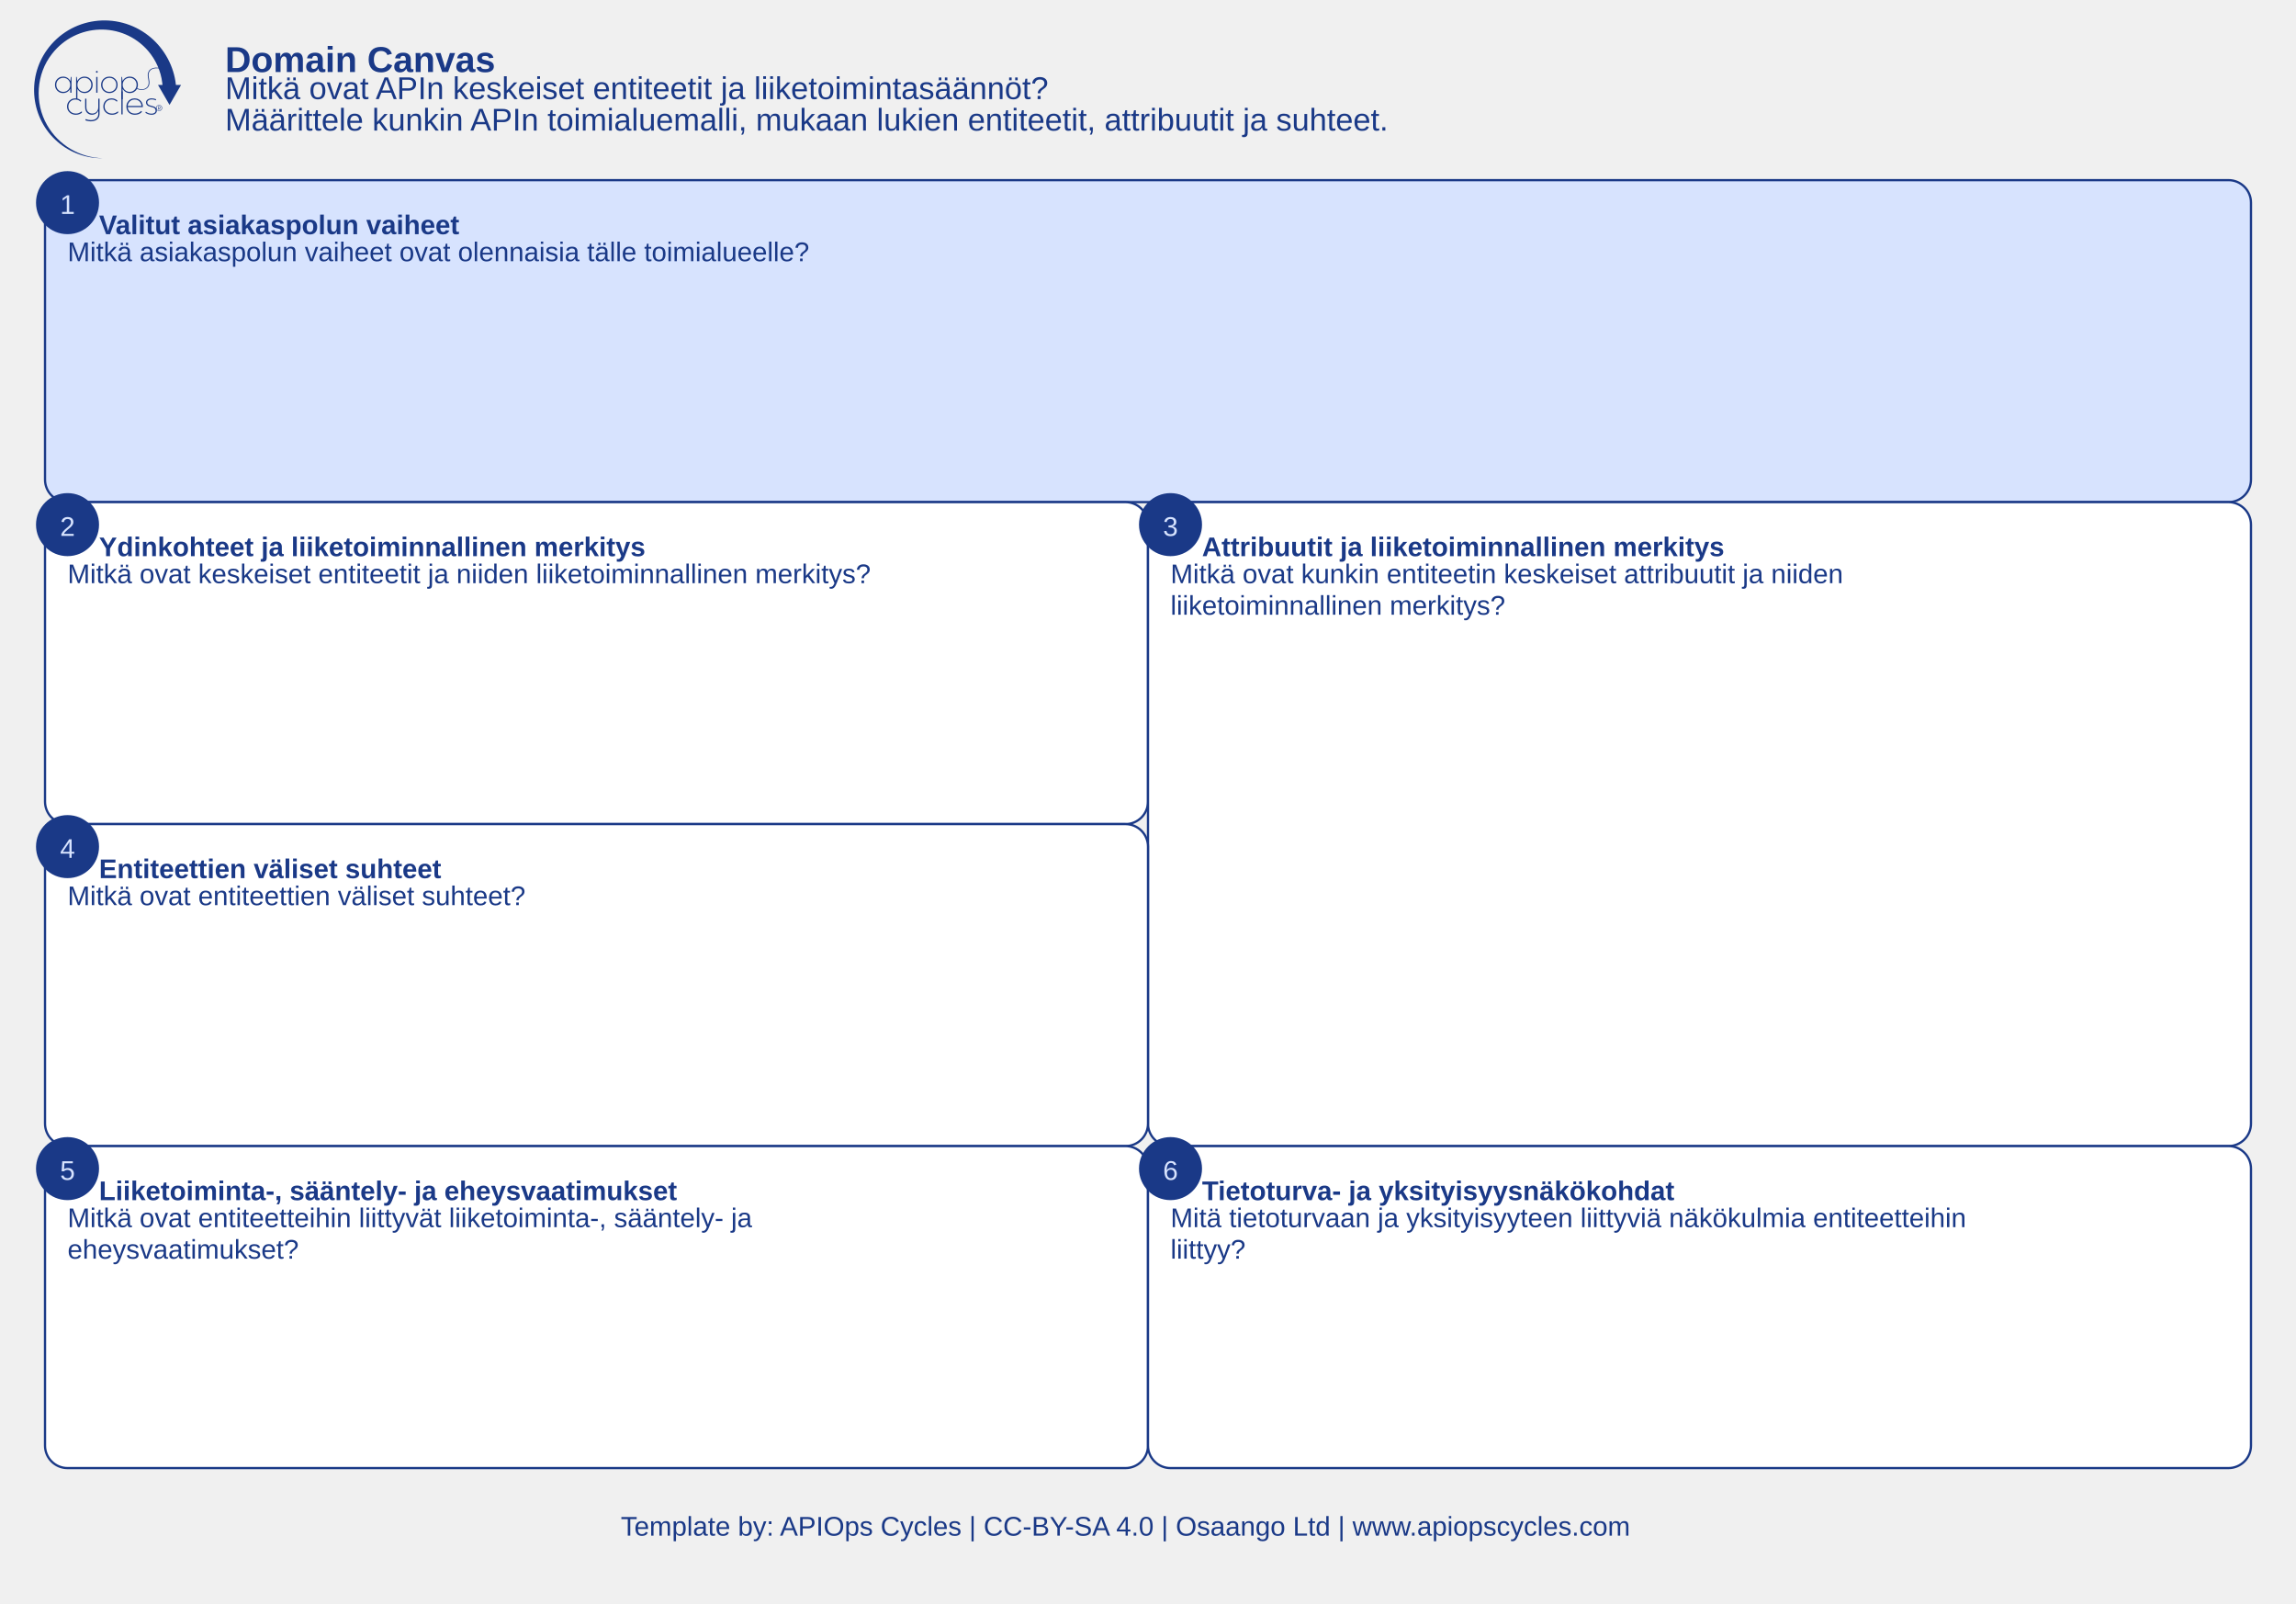
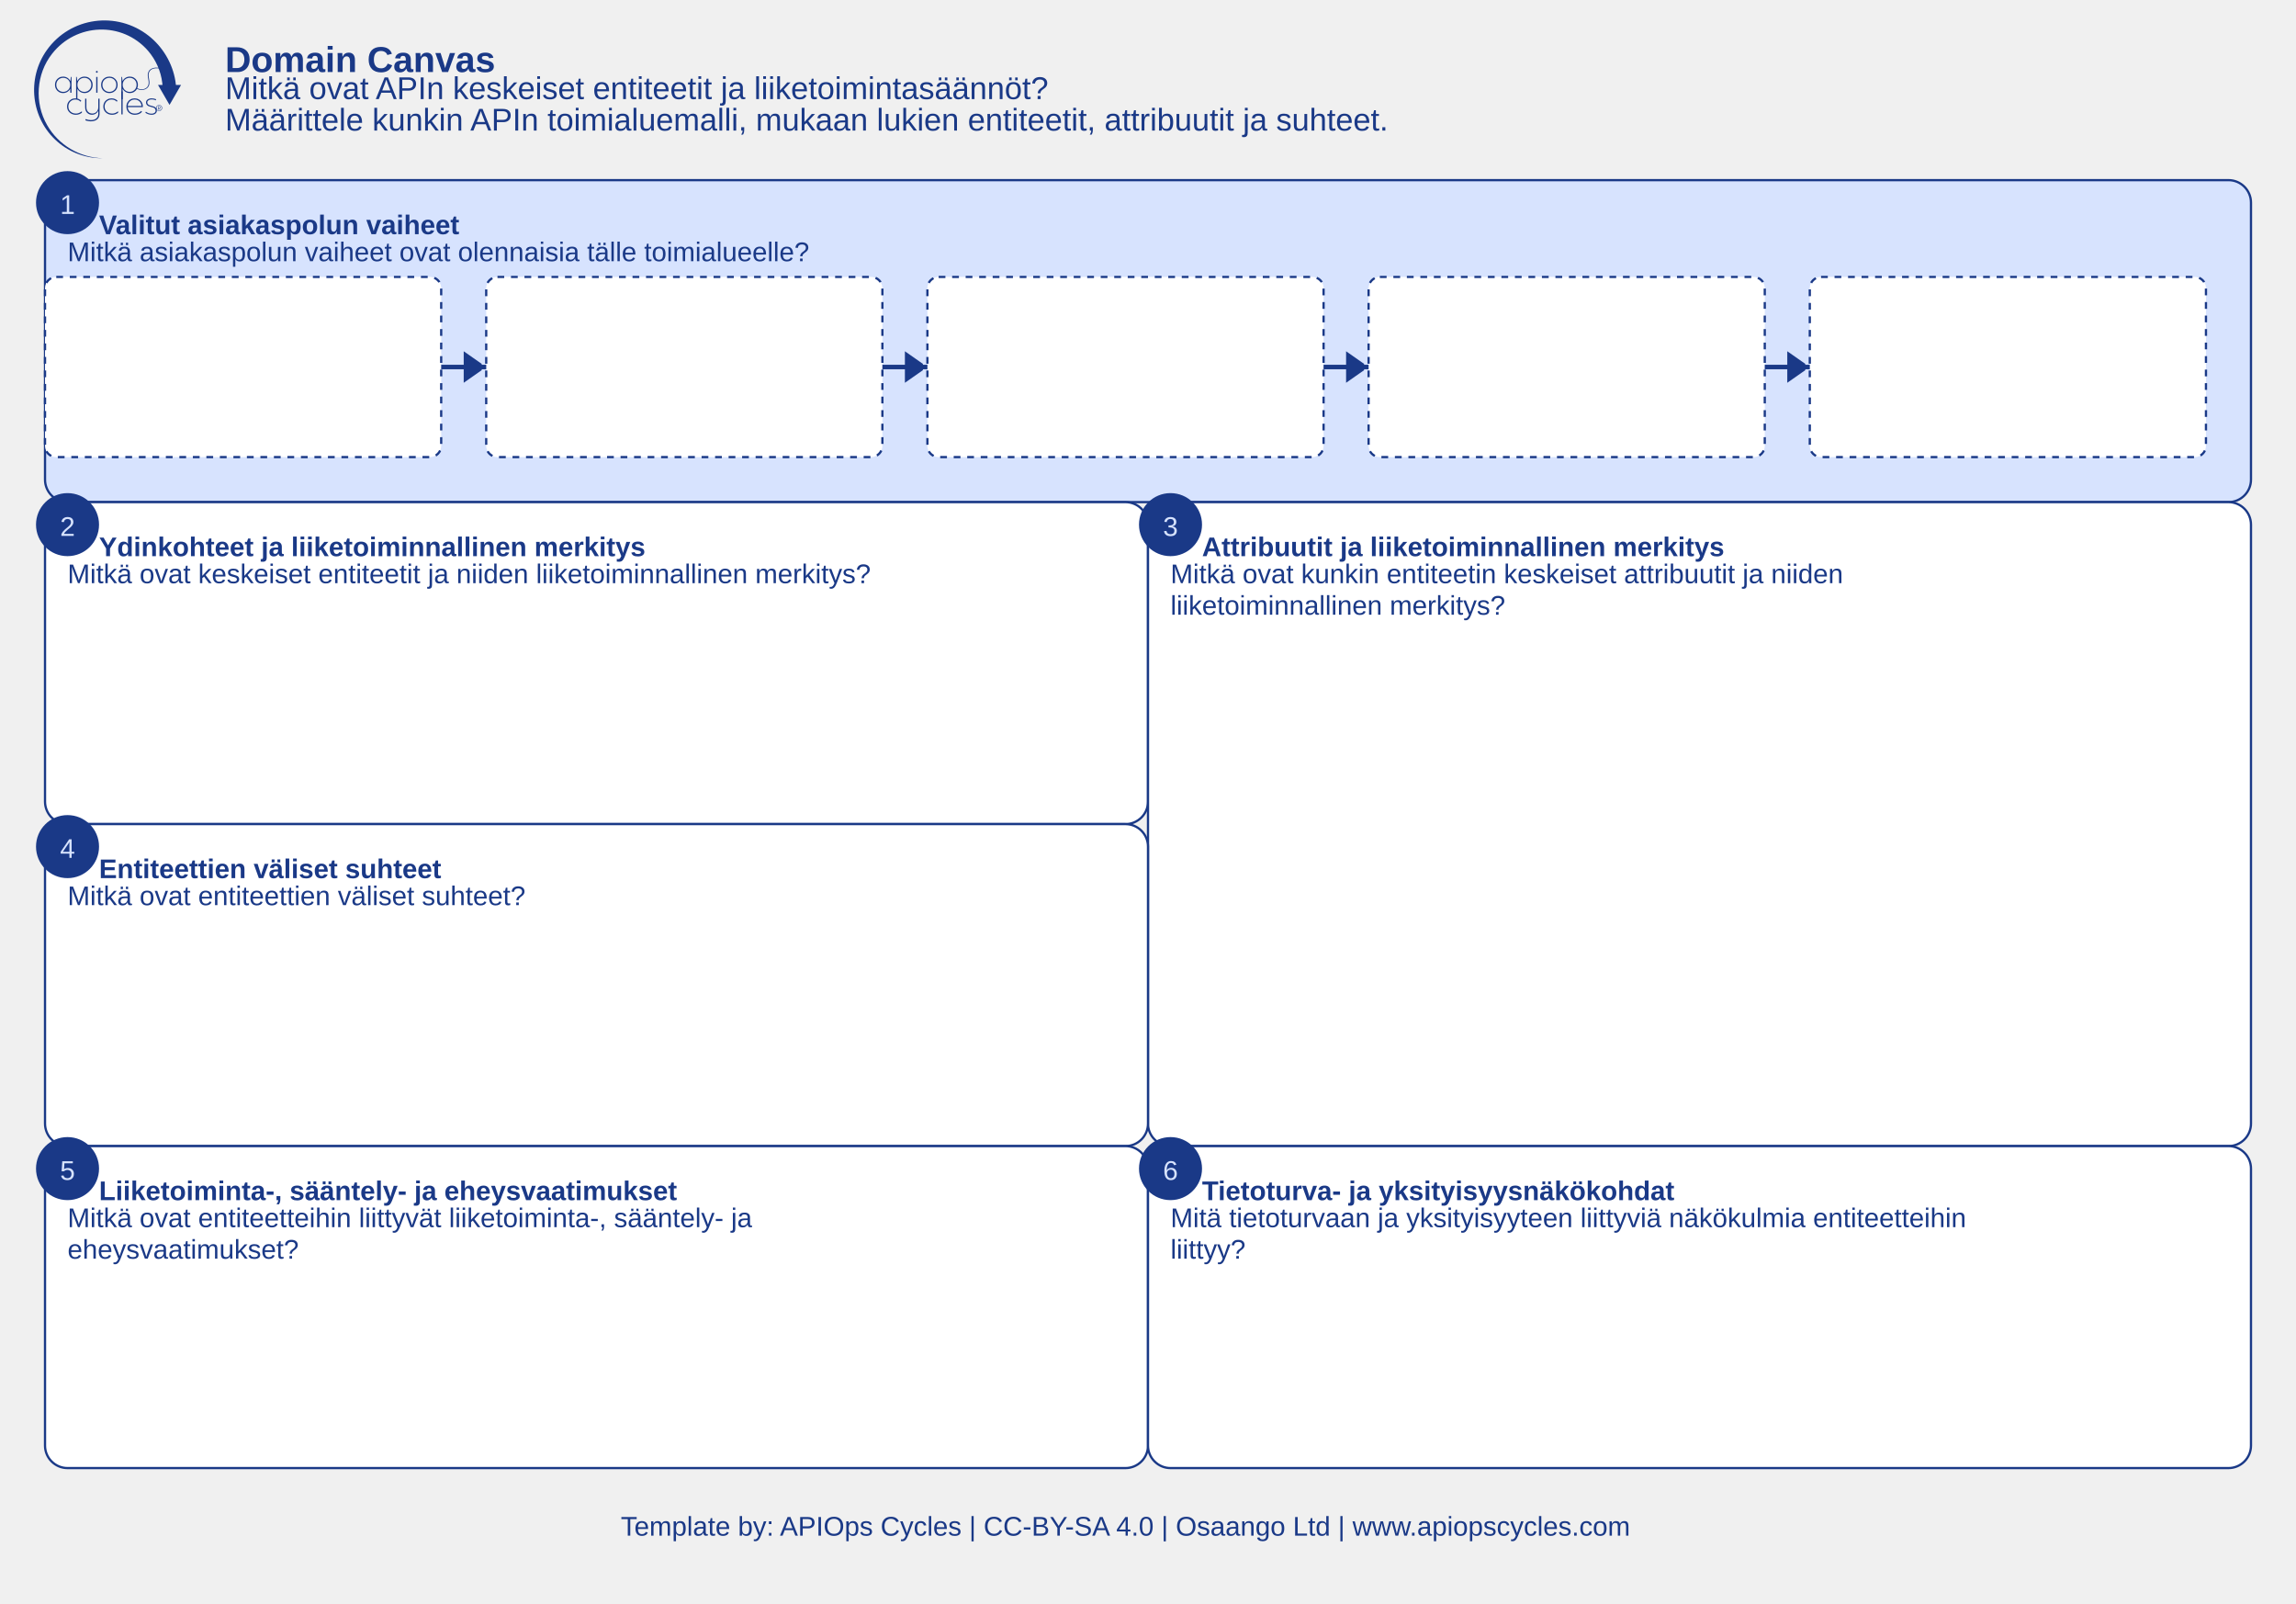
<svg xmlns="http://www.w3.org/2000/svg" width="1020" height="712" font-family="Arial, sans-serif" font-size="12" style="background-color: #f8fafc">
  <defs>
    <filter id="shadow">
      <feDropShadow dx="3" dy="3" stdDeviation="2" flood-color="rgba(0, 0, 0, 0.2)" />
    </filter>
  </defs>
  <g transform="translate(10, 5) scale(0.1,0.1)">
    <svg width="756" zoomAndPan="magnify" viewBox="0 0 567 567" height="756" preserveAspectRatio="xMidYMid meet" version="1.0" id="svg47">
      <defs id="defs5">
        <g id="g1" />
        <clipPath id="ecfbc6fc50">
          <path d="M 0.5 0 L 566.5 0 L 566.5 566 L 0.5 566 Z M 0.5 0 " clip-rule="nonzero" id="path1" />
        </clipPath>
        <clipPath id="4ee1efe14e">
          <path d="M 38 30 L 528.191 30 L 528.191 490 L 38 490 Z M 38 30 " clip-rule="nonzero" id="path2" />
        </clipPath>
        <clipPath id="631ef147b9">
          <path d="M 380 187 L 464 187 L 464 283 L 380 283 Z M 380 187 " clip-rule="nonzero" id="path3" />
        </clipPath>
        <clipPath id="dc9e064c61">
          <path d="M 463.609 187.988 L 458.23 287.418 L 379.734 283.168 L 385.113 183.742 Z M 463.609 187.988 " clip-rule="nonzero" id="path4" />
        </clipPath>
        <clipPath id="06f743e2a4">
          <path d="M 379.477 282.957 L 384.855 183.527 L 463.352 187.773 L 457.973 287.203 Z M 379.477 282.957 " clip-rule="nonzero" id="path5" />
        </clipPath>
      </defs>
      <g clip-path="url(#4ee1efe14e)" id="g8" style="fill:#1a3987;fill-opacity:1">
        <path fill="#ffffff" d="M 116.617 434.637 C 158.09 470.828 212.988 490.789 267.996 489.473 C 191.457 488.059 119.762 445.711 81.969 379.109 C 39.125 305.152 45.559 208.793 98.371 141.828 C 178.516 39.051 332.074 32.734 418.133 131.543 C 443.988 161.492 460.848 199.008 465.605 238.27 C 465.902 240.664 466.145 243.062 466.34 245.465 L 451.488 245.465 L 489.855 311.918 L 528.223 245.465 L 511.156 245.465 C 510.668 240.906 510.059 236.363 509.301 231.844 C 499.641 173.074 467.293 118.582 420.492 81.809 C 314.559 -1.688 159.801 18.852 81.219 129.086 C 13.043 224.371 27.914 357.969 116.617 434.637 " fill-opacity="1" fill-rule="nonzero" id="path8" style="fill:#1a3987;fill-opacity:1" />
      </g>
      <g fill="#ffffff" fill-opacity="1" id="g11" style="fill:#1a3987;fill-opacity:1">
        <g transform="translate(143.5886, 343.5815)" id="g10" style="fill:#1a3987;fill-opacity:1">
          <g id="g9" style="fill:#1a3987;fill-opacity:1">
            <path d="M 34.234 1.172 C 28.742 1.172 23.773 0.016 19.328 -2.297 C 14.879 -4.617 11.363 -7.844 8.781 -11.969 C 6.195 -16.094 4.906 -20.832 4.906 -26.188 C 4.906 -31.551 6.129 -36.273 8.578 -40.359 C 11.035 -44.453 14.32 -47.66 18.438 -49.984 C 22.562 -52.305 27.176 -53.469 32.281 -53.469 C 36.207 -53.469 39.938 -52.781 43.469 -51.406 C 47 -50.031 49.973 -47.938 52.391 -45.125 L 49.547 -42.391 C 47.516 -44.672 45.039 -46.43 42.125 -47.672 C 39.219 -48.922 35.938 -49.547 32.281 -49.547 C 28.031 -49.547 24.141 -48.562 20.609 -46.594 C 17.078 -44.633 14.281 -41.906 12.219 -38.406 C 10.156 -34.906 9.125 -30.832 9.125 -26.188 C 9.125 -21.613 10.234 -17.562 12.453 -14.031 C 14.68 -10.5 17.691 -7.734 21.484 -5.734 C 25.273 -3.742 29.523 -2.75 34.234 -2.75 C 38.098 -2.75 41.629 -3.453 44.828 -4.859 C 48.035 -6.266 51.176 -8.113 54.25 -10.406 L 54.25 -5.594 C 51.438 -3.438 48.363 -1.77 45.031 -0.594 C 41.695 0.582 38.098 1.172 34.234 1.172 Z M 34.234 1.172 " id="path9" style="fill:#1a3987;fill-opacity:1" />
          </g>
        </g>
      </g>
      <g fill="#ffffff" fill-opacity="1" id="g14" style="fill:#1a3987;fill-opacity:1">
        <g transform="translate(200.9774, 343.5815)" id="g13" style="fill:#1a3987;fill-opacity:1">
          <g id="g12" style="fill:#1a3987;fill-opacity:1">
            <path d="M 26.688 23.156 C 24.988 23.156 23.039 22.988 20.844 22.656 C 18.656 22.332 16.461 21.91 14.266 21.391 C 12.078 20.867 10.102 20.312 8.344 19.719 L 9.422 15.594 C 11.973 16.582 14.848 17.398 18.047 18.047 C 21.254 18.703 24.164 19.031 26.781 19.031 C 31.289 19.031 35.41 18.312 39.141 16.875 C 42.867 15.438 45.859 13.113 48.109 9.906 C 50.367 6.707 51.5 2.52 51.5 -2.656 L 51.5 -11.281 L 51.016 -11.281 C 49.055 -7.488 46.273 -4.461 42.672 -2.203 C 39.078 0.047 35.086 1.172 30.703 1.172 C 26.191 1.172 22.203 0.16 18.734 -1.859 C 15.273 -3.891 12.562 -6.77 10.594 -10.5 C 8.633 -14.227 7.656 -18.645 7.656 -23.75 L 7.656 -52.391 L 11.875 -52.391 L 11.875 -23.844 C 11.875 -19.52 12.723 -15.789 14.422 -12.656 C 16.117 -9.52 18.473 -7.098 21.484 -5.391 C 24.492 -3.691 27.895 -2.844 31.688 -2.844 C 35.352 -2.844 38.688 -3.738 41.688 -5.531 C 44.695 -7.332 47.082 -9.801 48.844 -12.938 C 50.613 -16.082 51.5 -19.719 51.5 -23.844 L 51.5 -52.391 L 55.719 -52.391 L 55.719 -2.656 C 55.719 3.301 54.395 8.191 51.75 12.016 C 49.102 15.848 45.586 18.66 41.203 20.453 C 36.816 22.254 31.977 23.156 26.688 23.156 Z M 26.688 23.156 " id="path11" style="fill:#1a3987;fill-opacity:1" />
          </g>
        </g>
      </g>
      <g fill="#ffffff" fill-opacity="1" id="g17" style="fill:#1a3987;fill-opacity:1">
        <g transform="translate(264.3502, 343.5815)" id="g16" style="fill:#1a3987;fill-opacity:1">
          <g id="g15" style="fill:#1a3987;fill-opacity:1">
            <path d="M 34.234 1.172 C 28.742 1.172 23.773 0.016 19.328 -2.297 C 14.879 -4.617 11.363 -7.844 8.781 -11.969 C 6.195 -16.094 4.906 -20.832 4.906 -26.188 C 4.906 -31.551 6.129 -36.273 8.578 -40.359 C 11.035 -44.453 14.32 -47.66 18.438 -49.984 C 22.562 -52.305 27.176 -53.469 32.281 -53.469 C 36.207 -53.469 39.938 -52.781 43.469 -51.406 C 47 -50.031 49.973 -47.938 52.391 -45.125 L 49.547 -42.391 C 47.516 -44.672 45.039 -46.43 42.125 -47.672 C 39.219 -48.922 35.938 -49.547 32.281 -49.547 C 28.031 -49.547 24.141 -48.562 20.609 -46.594 C 17.078 -44.633 14.281 -41.906 12.219 -38.406 C 10.156 -34.906 9.125 -30.832 9.125 -26.188 C 9.125 -21.613 10.234 -17.562 12.453 -14.031 C 14.68 -10.5 17.691 -7.734 21.484 -5.734 C 25.273 -3.742 29.523 -2.75 34.234 -2.75 C 38.098 -2.75 41.629 -3.453 44.828 -4.859 C 48.035 -6.266 51.176 -8.113 54.25 -10.406 L 54.25 -5.594 C 51.438 -3.438 48.363 -1.77 45.031 -0.594 C 41.695 0.582 38.098 1.172 34.234 1.172 Z M 34.234 1.172 " id="path14" style="fill:#1a3987;fill-opacity:1" />
          </g>
        </g>
      </g>
      <g fill="#ffffff" fill-opacity="1" id="g20" style="fill:#1a3987;fill-opacity:1">
        <g transform="translate(321.739, 343.5815)" id="g19" style="fill:#1a3987;fill-opacity:1">
          <g id="g18" style="fill:#1a3987;fill-opacity:1">
            <path d="M 7.656 0 L 7.656 -76.422 L 11.875 -76.422 L 11.875 0 Z M 7.656 0 " id="path17" style="fill:#1a3987;fill-opacity:1" />
          </g>
        </g>
      </g>
      <g fill="#ffffff" fill-opacity="1" id="g23" style="fill:#1a3987;fill-opacity:1">
        <g transform="translate(341.261, 343.5815)" id="g22" style="fill:#1a3987;fill-opacity:1">
          <g id="g21" style="fill:#1a3987;fill-opacity:1">
            <path d="M 33.266 1.172 C 27.566 1.172 22.594 0.016 18.344 -2.297 C 14.094 -4.617 10.789 -7.844 8.438 -11.969 C 6.082 -16.094 4.906 -20.832 4.906 -26.188 C 4.906 -31.551 6.129 -36.273 8.578 -40.359 C 11.035 -44.453 14.32 -47.66 18.438 -49.984 C 22.562 -52.305 27.176 -53.469 32.281 -53.469 C 37.383 -53.469 42.008 -52.305 46.156 -49.984 C 50.312 -47.66 53.598 -44.453 56.016 -40.359 C 58.441 -36.273 59.656 -31.551 59.656 -26.188 L 59.656 -24.328 L 9.219 -24.328 C 9.477 -20.078 10.641 -16.316 12.703 -13.047 C 14.766 -9.773 17.547 -7.238 21.047 -5.438 C 24.547 -3.645 28.617 -2.75 33.266 -2.75 C 37.316 -2.75 41.172 -3.5 44.828 -5 C 48.492 -6.508 51.602 -8.766 54.156 -11.766 L 56.906 -8.531 C 53.895 -5.133 50.328 -2.664 46.203 -1.125 C 42.086 0.406 37.773 1.172 33.266 1.172 Z M 9.219 -28.156 L 55.328 -28.156 C 55.066 -32.406 53.875 -36.133 51.75 -39.344 C 49.625 -42.551 46.875 -45.051 43.5 -46.844 C 40.133 -48.645 36.395 -49.547 32.281 -49.547 C 28.219 -49.547 24.504 -48.645 21.141 -46.844 C 17.773 -45.051 15.031 -42.551 12.906 -39.344 C 10.781 -36.133 9.551 -32.406 9.219 -28.156 Z M 9.219 -28.156 " id="path20" style="fill:#1a3987;fill-opacity:1" />
          </g>
        </g>
      </g>
      <g fill="#ffffff" fill-opacity="1" id="g26" style="fill:#1a3987;fill-opacity:1">
        <g transform="translate(405.8111, 343.5815)" id="g25" style="fill:#1a3987;fill-opacity:1">
          <g id="g24" style="fill:#1a3987;fill-opacity:1">
            <path d="M 24.328 1.172 C 20.211 1.172 16.367 0.52 12.797 -0.781 C 9.234 -2.094 6.145 -3.695 3.531 -5.594 L 5.203 -9.031 C 7.492 -7.195 10.27 -5.641 13.531 -4.359 C 16.801 -3.086 20.336 -2.453 24.141 -2.453 C 28.316 -2.453 31.613 -3.383 34.031 -5.25 C 36.457 -7.113 37.672 -9.516 37.672 -12.453 C 37.672 -15.535 36.656 -18.07 34.625 -20.062 C 32.602 -22.062 28.711 -23.648 22.953 -24.828 C 16.68 -26.129 12.234 -28.07 9.609 -30.656 C 6.992 -33.238 5.688 -36.426 5.688 -40.219 C 5.688 -42.645 6.453 -44.852 7.984 -46.844 C 9.523 -48.844 11.672 -50.445 14.422 -51.656 C 17.172 -52.863 20.375 -53.469 24.031 -53.469 C 27.102 -53.469 29.832 -53.207 32.219 -52.688 C 34.613 -52.164 36.859 -51.508 38.953 -50.719 L 38.953 -46.797 C 36.984 -47.648 34.77 -48.367 32.312 -48.953 C 29.863 -49.547 27.07 -49.844 23.938 -49.844 C 19.75 -49.844 16.363 -48.895 13.781 -47 C 11.195 -45.102 9.906 -42.844 9.906 -40.219 C 9.906 -38.457 10.312 -36.836 11.125 -35.359 C 11.945 -33.891 13.406 -32.582 15.5 -31.438 C 17.594 -30.301 20.602 -29.305 24.531 -28.453 C 30.938 -27.078 35.43 -25.098 38.016 -22.516 C 40.598 -19.93 41.891 -16.613 41.891 -12.562 C 41.891 -8.633 40.301 -5.363 37.125 -2.75 C 33.957 -0.133 29.691 1.172 24.328 1.172 Z M 24.328 1.172 " id="path23" style="fill:#1a3987;fill-opacity:1" />
          </g>
        </g>
      </g>
      <g fill="#ffffff" fill-opacity="1" id="g29" style="fill:#1a3987;fill-opacity:1">
        <g transform="translate(103.1736,271.3029)" id="g28" style="fill:#1a3987;fill-opacity:1">
          <g id="g27" style="fill:#1a3987;fill-opacity:1">
            <path d="m 31.969,1.188 c -4.98,0 -9.508,-1.164 -13.578,-3.484 -4.062,-2.332 -7.293,-5.566 -9.688,-9.703 -2.398,-4.133 -3.594,-8.891 -3.594,-14.266 0,-5.375 1.195,-10.109 3.594,-14.203 2.395,-4.102 5.625,-7.316 9.688,-9.641 4.07,-2.332 8.598,-3.5 13.578,-3.5 5.188,0 9.875,1.262 14.062,3.781 4.195,2.523 7.414,5.98 9.656,10.375 h 0.578 L 57.844,-52.531 h 2.266 V 0 H 55.875 V -12.297 H 55.281 C 52.988,-8.098 49.789,-4.801 45.688,-2.406 41.594,-0.008 37.02,1.188 31.969,1.188 Z M 32.562,-2.75 c 4.332,0 8.25,-1 11.75,-3 3.508,-2 6.297,-4.77 8.359,-8.312 2.07,-3.539 3.109,-7.609 3.109,-12.203 0,-4.656 -1.039,-8.738 -3.109,-12.25 -2.062,-3.508 -4.852,-6.242 -8.359,-8.203 -3.5,-1.969 -7.418,-2.953 -11.75,-2.953 -4.262,0 -8.148,0.984 -11.656,2.953 -3.512,1.961 -6.32,4.695 -8.422,8.203 -2.094,3.512 -3.141,7.594 -3.141,12.25 0,4.594 1.031,8.664 3.094,12.203 2.07,3.543 4.879,6.312 8.422,8.312 3.539,2 7.441,3 11.703,3 z m 0,0" id="path26" style="fill:#1a3987;fill-opacity:1" />
          </g>
        </g>
      </g>
      <g fill="#ffffff" fill-opacity="1" id="g32" style="fill:#1a3987;fill-opacity:1">
        <g transform="translate(170.9521,271.3029)" id="g31" style="fill:#1a3987;fill-opacity:1">
          <g id="g30" style="fill:#1a3987;fill-opacity:1">
            <path d="M 7.672,21.734 V -52.531 H 9.938 l 1.578,13.078 H 12 c 2.289,-4.395 5.535,-7.852 9.734,-10.375 4.195,-2.52 8.891,-3.781 14.078,-3.781 4.977,0 9.5,1.168 13.562,3.5 4.07,2.324 7.305,5.539 9.703,9.641 2.395,4.094 3.594,8.828 3.594,14.203 0,5.375 -1.199,10.133 -3.594,14.266 C 56.68,-7.863 53.445,-4.629 49.375,-2.297 45.312,0.023 40.789,1.188 35.812,1.188 30.82,1.188 26.258,-0.008 22.125,-2.406 18,-4.801 14.789,-8.066 12.5,-12.203 h -0.594 v 33.938 z M 35.219,-2.75 c 4.258,0 8.145,-1 11.656,-3 3.508,-2 6.297,-4.77 8.359,-8.312 2.07,-3.539 3.109,-7.609 3.109,-12.203 0,-4.656 -1.039,-8.738 -3.109,-12.25 -2.062,-3.508 -4.852,-6.242 -8.359,-8.203 -3.512,-1.969 -7.398,-2.953 -11.656,-2.953 -4.262,0 -8.164,0.984 -11.703,2.953 -3.543,1.961 -6.352,4.695 -8.422,8.203 -2.062,3.512 -3.094,7.594 -3.094,12.25 0,4.594 1.031,8.664 3.094,12.203 2.07,3.543 4.879,6.312 8.422,8.312 3.539,2 7.441,3 11.703,3 z m 0,0" id="path29" style="fill:#1a3987;fill-opacity:1" />
          </g>
        </g>
      </g>
      <g fill="#ffffff" fill-opacity="1" id="g35" style="fill:#1a3987;fill-opacity:1">
        <g transform="translate(238.2387, 271.3029)" id="g34" style="fill:#1a3987;fill-opacity:1">
          <g id="g33" style="fill:#1a3987;fill-opacity:1">
            <path d="M 9.438 -66.406 C 8.594 -66.406 7.859 -66.711 7.234 -67.328 C 6.609 -67.953 6.297 -68.691 6.297 -69.547 C 6.297 -70.398 6.609 -71.117 7.234 -71.703 C 7.859 -72.297 8.594 -72.594 9.438 -72.594 C 10.289 -72.594 11.016 -72.297 11.609 -71.703 C 12.203 -71.117 12.5 -70.398 12.5 -69.547 C 12.5 -68.691 12.203 -67.953 11.609 -67.328 C 11.016 -66.711 10.289 -66.406 9.438 -66.406 Z M 7.281 0 L 7.281 -52.531 L 11.609 -52.531 L 11.609 0 Z M 7.281 0 " id="path32" style="fill:#1a3987;fill-opacity:1" />
          </g>
        </g>
      </g>
      <g fill="#ffffff" fill-opacity="1" id="g38" style="fill:#1a3987;fill-opacity:1">
        <g transform="translate(257.0278,271.3029)" id="g37" style="fill:#1a3987;fill-opacity:1">
          <g id="g36" style="fill:#1a3987;fill-opacity:1">
            <path d="m 32.359,1.188 c -5.117,0 -9.742,-1.164 -13.875,-3.484 -4.125,-2.332 -7.418,-5.566 -9.875,-9.703 -2.461,-4.133 -3.688,-8.891 -3.688,-14.266 0,-5.375 1.227,-10.109 3.688,-14.203 2.457,-4.102 5.75,-7.316 9.875,-9.641 4.133,-2.332 8.758,-3.5 13.875,-3.5 5.113,0 9.738,1.168 13.875,3.5 4.133,2.324 7.43,5.539 9.891,9.641 2.457,4.094 3.688,8.828 3.688,14.203 0,5.375 -1.23,10.133 -3.688,14.266 -2.461,4.137 -5.758,7.371 -9.891,9.703 -4.137,2.32 -8.762,3.484 -13.875,3.484 z m 0,-3.938 c 4.332,0 8.254,-1 11.766,-3 3.508,-2 6.297,-4.77 8.359,-8.312 2.062,-3.539 3.094,-7.609 3.094,-12.203 0,-4.656 -1.031,-8.738 -3.094,-12.25 -2.062,-3.508 -4.852,-6.242 -8.359,-8.203 -3.512,-1.969 -7.434,-2.953 -11.766,-2.953 -4.262,0 -8.164,0.984 -11.703,2.953 -3.543,1.961 -6.344,4.695 -8.406,8.203 -2.062,3.512 -3.094,7.594 -3.094,12.25 0,4.594 1.031,8.664 3.094,12.203 2.062,3.543 4.863,6.312 8.406,8.312 3.539,2 7.441,3 11.703,3 z m 0,0" id="path35" style="fill:#1a3987;fill-opacity:1" />
          </g>
        </g>
      </g>
      <g fill="#ffffff" fill-opacity="1" id="g41" style="fill:#1a3987;fill-opacity:1">
        <g transform="translate(321.7568,271.3029)" id="g40" style="fill:#1a3987;fill-opacity:1">
          <g id="g39" style="fill:#1a3987;fill-opacity:1">
            <path d="M 7.672,21.734 V -52.531 H 9.938 l 1.578,13.078 H 12 c 2.289,-4.395 5.535,-7.852 9.734,-10.375 4.195,-2.52 8.891,-3.781 14.078,-3.781 4.977,0 9.5,1.168 13.562,3.5 4.07,2.324 7.305,5.539 9.703,9.641 2.395,4.094 3.594,8.828 3.594,14.203 0,5.375 -1.199,10.133 -3.594,14.266 C 56.68,-7.863 53.445,-4.629 49.375,-2.297 45.312,0.023 40.789,1.188 35.812,1.188 30.82,1.188 26.258,-0.008 22.125,-2.406 18,-4.801 14.789,-8.066 12.5,-12.203 h -0.594 v 33.938 z M 35.219,-2.75 c 4.258,0 8.145,-1 11.656,-3 3.508,-2 6.297,-4.77 8.359,-8.312 2.07,-3.539 3.109,-7.609 3.109,-12.203 0,-4.656 -1.039,-8.738 -3.109,-12.25 -2.062,-3.508 -4.852,-6.242 -8.359,-8.203 -3.512,-1.969 -7.398,-2.953 -11.656,-2.953 -4.262,0 -8.164,0.984 -11.703,2.953 -3.543,1.961 -6.352,4.695 -8.422,8.203 -2.062,3.512 -3.094,7.594 -3.094,12.25 0,4.594 1.031,8.664 3.094,12.203 2.07,3.543 4.879,6.312 8.422,8.312 3.539,2 7.441,3 11.703,3 z m 0,0" id="path38" style="fill:#1a3987;fill-opacity:1" />
          </g>
        </g>
      </g>
      <g fill="#ffffff" fill-opacity="1" id="g44" style="fill:#1a3987;fill-opacity:1">
        <g transform="translate(443.0016, 344.7426)" id="g43" style="fill:#1a3987;fill-opacity:1">
          <g id="g42" style="fill:#1a3987;fill-opacity:1">
            <path d="M 12.016 -12.578 C 10.18 -12.578 8.504 -13.008 6.984 -13.875 C 5.461 -14.75 4.242 -15.93 3.328 -17.422 C 2.41 -18.91 1.953 -20.602 1.953 -22.5 C 1.953 -24.426 2.41 -26.133 3.328 -27.625 C 4.242 -29.113 5.461 -30.289 6.984 -31.156 C 8.504 -32.031 10.18 -32.469 12.016 -32.469 C 13.879 -32.469 15.586 -32.031 17.141 -31.156 C 18.691 -30.289 19.926 -29.113 20.844 -27.625 C 21.758 -26.133 22.219 -24.426 22.219 -22.5 C 22.219 -20.602 21.758 -18.91 20.844 -17.422 C 19.926 -15.93 18.691 -14.75 17.141 -13.875 C 15.586 -13.008 13.879 -12.578 12.016 -12.578 Z M 12.016 -13.922 C 13.691 -13.922 15.172 -14.285 16.453 -15.016 C 17.742 -15.742 18.766 -16.754 19.516 -18.047 C 20.266 -19.336 20.641 -20.82 20.641 -22.5 C 20.641 -24.207 20.266 -25.703 19.516 -26.984 C 18.766 -28.273 17.742 -29.285 16.453 -30.016 C 15.172 -30.742 13.691 -31.109 12.016 -31.109 C 10.398 -31.109 8.957 -30.742 7.688 -30.016 C 6.414 -29.285 5.414 -28.273 4.688 -26.984 C 3.957 -25.703 3.594 -24.207 3.594 -22.5 C 3.594 -20.82 3.957 -19.336 4.688 -18.047 C 5.414 -16.754 6.414 -15.742 7.688 -15.016 C 8.957 -14.285 10.398 -13.922 12.016 -13.922 Z M 8.578 -16.859 L 8.578 -28.312 L 11.547 -28.312 C 13.285 -28.312 14.539 -27.879 15.312 -27.016 C 16.094 -26.148 16.484 -25.109 16.484 -23.891 C 16.484 -23.086 16.281 -22.352 15.875 -21.688 C 15.477 -21.02 14.875 -20.516 14.062 -20.172 L 16.484 -16.859 L 14.672 -16.859 L 12.578 -19.75 L 10.109 -19.75 L 10.109 -16.859 Z M 10.109 -20.906 L 11.453 -20.906 C 12.766 -20.906 13.664 -21.188 14.156 -21.75 C 14.656 -22.312 14.906 -23.023 14.906 -23.891 C 14.906 -24.797 14.656 -25.551 14.156 -26.156 C 13.664 -26.758 12.766 -27.062 11.453 -27.062 L 10.109 -27.062 Z M 10.109 -20.906 " id="path41" style="fill:#1a3987;fill-opacity:1" />
          </g>
        </g>
      </g>
      <g clip-path="url(#631ef147b9)" id="g47" transform="matrix(0.9917124,0,0,0.7826673,3.840058,40.77719)" style="fill:#1a3987;fill-opacity:1">
        <g clip-path="url(#dc9e064c61)" id="g46" style="fill:#1a3987;fill-opacity:1">
          <g clip-path="url(#06f743e2a4)" id="g45" style="fill:#1a3987;fill-opacity:1">
            <path fill="#ffffff" d="m 380.312,275.602 c -0.469,0.598 -0.363,1.461 0.23,1.93 5.379,4.219 12.348,6.117 19.121,5.199 6.773,-0.918 12.988,-4.594 17.051,-10.094 4.625,-6.254 6.59,-14.914 5.836,-25.734 -0.27,-3.887 -0.832,-7.789 -1.375,-11.559 -0.668,-4.652 -1.359,-9.465 -1.492,-14.203 -0.188,-6.918 0.91,-16.555 7.211,-23.152 3.93,-4.113 9.719,-6.754 16.297,-7.43 5.484,-0.566 11.523,0.164 18.465,2.23 0.727,0.215 1.492,-0.199 1.707,-0.926 0.031,-0.105 0.051,-0.211 0.059,-0.32 0.031,-0.617 -0.359,-1.203 -0.98,-1.387 -7.297,-2.172 -13.684,-2.934 -19.531,-2.332 -7.23,0.746 -13.621,3.68 -18,8.266 -6.957,7.281 -8.176,17.684 -7.973,25.129 0.133,4.895 0.84,9.785 1.52,14.516 0.535,3.723 1.09,7.57 1.352,11.359 0.707,10.148 -1.078,18.195 -5.301,23.91 -3.57,4.832 -9.258,8.199 -15.211,9.004 -5.953,0.805 -12.328,-0.93 -17.055,-4.637 -0.598,-0.469 -1.461,-0.367 -1.93,0.23 z m 0,0" fill-opacity="1" fill-rule="nonzero" id="path44" style="fill:#1a3987;fill-opacity:1" />
          </g>
        </g>
      </g>
    </svg>
  </g>
  <text x="100" y="32" text-anchor="start" font-family="Arial, sans-serif" font-size="16" fill="#1a3987" font-weight="bold">
    <tspan>Domain Canvas</tspan>
  </text>
  <text x="100" y="44" text-anchor="start" font-family="Arial, sans-serif" font-size="14" fill="#1a3987">
    <tspan>Mitkä ovat APIn keskeiset entiteetit ja liiketoimintasäännöt?</tspan>
  </text>
  <text x="100" y="58" text-anchor="start" font-family="Arial, sans-serif" font-size="14" fill="#1a3987">
    <tspan>Määrittele kunkin APIn toimialuemalli, mukaan lukien entiteetit, attribuutit ja suhteet.</tspan>
  </text>
+   <defs>
+     <marker id="journey-arrowhead" markerWidth="4" markerHeight="7" refX="5" refY="3.5" orient="auto">
+       <polygon points="0 0, 5 3.5, 0 7" fill="#1a3987" />
+     </marker>
+   </defs>
  <rect x="20" y="80" width="980" height="143" fill="#d7e3fe" stroke="#1a3987" rx="10" ry="10" />
+   <g class="cc-journey-steps">
+     <rect x="20" y="123" width="176" height="80" fill="#fff" stroke="#1a3987" stroke-width="1" stroke-dasharray="3" rx="5" ry="5" />
+     <rect x="216" y="123" width="176" height="80" fill="#fff" stroke="#1a3987" stroke-width="1" stroke-dasharray="3" rx="5" ry="5" />
+     <rect x="412" y="123" width="176" height="80" fill="#fff" stroke="#1a3987" stroke-width="1" stroke-dasharray="3" rx="5" ry="5" />
+     <rect x="608" y="123" width="176" height="80" fill="#fff" stroke="#1a3987" stroke-width="1" stroke-dasharray="3" rx="5" ry="5" />
+     <rect x="804" y="123" width="176" height="80" fill="#fff" stroke="#1a3987" stroke-width="1" stroke-dasharray="3" rx="5" ry="5" />
+     <line x1="196" y1="163" x2="216" y2="163" stroke="#1a3987" stroke-width="2" marker-end="url(#journey-arrowhead)" />
+     <line x1="392" y1="163" x2="412" y2="163" stroke="#1a3987" stroke-width="2" marker-end="url(#journey-arrowhead)" />
+     <line x1="588" y1="163" x2="608" y2="163" stroke="#1a3987" stroke-width="2" marker-end="url(#journey-arrowhead)" />
+     <line x1="784" y1="163" x2="804" y2="163" stroke="#1a3987" stroke-width="2" marker-end="url(#journey-arrowhead)" />
+   </g>
  <circle cx="30" cy="90" r="14" fill="#1a3987" />
  <text x="30" y="95" text-anchor="middle" font-family="Arial, sans-serif" font-size="12" fill="#d7e3fe">1</text>
  <text x="44" y="104" text-anchor="start" font-family="Arial, sans-serif" font-size="12" fill="#1a3987" font-weight="bold">
    <tspan>Valitut asiakaspolun vaiheet</tspan>
  </text>
  <text x="30" y="116" text-anchor="start" font-family="Arial, sans-serif" font-size="12" fill="#1a3987">
    <tspan>Mitkä asiakaspolun vaiheet ovat olennaisia tälle toimialueelle?</tspan>
  </text>
  <rect x="20" y="223" width="490" height="143" fill="#ffffff" stroke="#1a3987" rx="10" ry="10" />
  <circle cx="30" cy="233" r="14" fill="#1a3987" />
  <text x="30" y="238" text-anchor="middle" font-family="Arial, sans-serif" font-size="12" fill="#d7e3fe">2</text>
  <text x="44" y="247" text-anchor="start" font-family="Arial, sans-serif" font-size="12" fill="#1a3987" font-weight="bold">
    <tspan>Ydinkohteet ja liiketoiminnallinen merkitys</tspan>
  </text>
  <text x="30" y="259" text-anchor="start" font-family="Arial, sans-serif" font-size="12" fill="#1a3987">
    <tspan>Mitkä ovat keskeiset entiteetit ja niiden liiketoiminnallinen merkitys?</tspan>
  </text>
  <rect x="510" y="223" width="490" height="286" fill="#ffffff" stroke="#1a3987" rx="10" ry="10" />
  <circle cx="520" cy="233" r="14" fill="#1a3987" />
  <text x="520" y="238" text-anchor="middle" font-family="Arial, sans-serif" font-size="12" fill="#d7e3fe">3</text>
  <text x="534" y="247" text-anchor="start" font-family="Arial, sans-serif" font-size="12" fill="#1a3987" font-weight="bold">
    <tspan>Attribuutit ja liiketoiminnallinen merkitys</tspan>
  </text>
  <text x="520" y="259" text-anchor="start" font-family="Arial, sans-serif" font-size="12" fill="#1a3987">
    <tspan>Mitkä ovat kunkin entiteetin keskeiset attribuutit ja niiden</tspan>
    <tspan x="520" dy="14">liiketoiminnallinen merkitys?</tspan>
  </text>
  <rect x="20" y="366" width="490" height="143" fill="#ffffff" stroke="#1a3987" rx="10" ry="10" />
  <circle cx="30" cy="376" r="14" fill="#1a3987" />
  <text x="30" y="381" text-anchor="middle" font-family="Arial, sans-serif" font-size="12" fill="#d7e3fe">4</text>
  <text x="44" y="390" text-anchor="start" font-family="Arial, sans-serif" font-size="12" fill="#1a3987" font-weight="bold">
    <tspan>Entiteettien väliset suhteet</tspan>
  </text>
  <text x="30" y="402" text-anchor="start" font-family="Arial, sans-serif" font-size="12" fill="#1a3987">
    <tspan>Mitkä ovat entiteettien väliset suhteet?</tspan>
  </text>
  <rect x="20" y="509" width="490" height="143" fill="#ffffff" stroke="#1a3987" rx="10" ry="10" />
  <circle cx="30" cy="519" r="14" fill="#1a3987" />
  <text x="30" y="524" text-anchor="middle" font-family="Arial, sans-serif" font-size="12" fill="#d7e3fe">5</text>
  <text x="44" y="533" text-anchor="start" font-family="Arial, sans-serif" font-size="12" fill="#1a3987" font-weight="bold">
    <tspan>Liiketoiminta-, sääntely- ja eheysvaatimukset</tspan>
  </text>
  <text x="30" y="545" text-anchor="start" font-family="Arial, sans-serif" font-size="12" fill="#1a3987">
    <tspan>Mitkä ovat entiteetteihin liittyvät liiketoiminta-, sääntely- ja</tspan>
    <tspan x="30" dy="14">eheysvaatimukset?</tspan>
  </text>
  <rect x="510" y="509" width="490" height="143" fill="#ffffff" stroke="#1a3987" rx="10" ry="10" />
  <circle cx="520" cy="519" r="14" fill="#1a3987" />
  <text x="520" y="524" text-anchor="middle" font-family="Arial, sans-serif" font-size="12" fill="#d7e3fe">6</text>
  <text x="534" y="533" text-anchor="start" font-family="Arial, sans-serif" font-size="12" fill="#1a3987" font-weight="bold">
    <tspan>Tietoturva- ja yksityisyysnäkökohdat</tspan>
  </text>
  <text x="520" y="545" text-anchor="start" font-family="Arial, sans-serif" font-size="12" fill="#1a3987">
    <tspan>Mitä tietoturvaan ja yksityisyyteen liittyviä näkökulmia entiteetteihin</tspan>
    <tspan x="520" dy="14">liittyy?</tspan>
  </text>
  <text class="footer" x="500" y="682" text-anchor="middle" font-family="Arial, sans-serif" font-size="12" fill="#1a3987">Template by: APIOps Cycles | CC-BY-SA 4.0 | Osaango Ltd | <a href="http://www.apiopscycles.com" target="_blank">www.apiopscycles.com</a>
  </text>
</svg>
